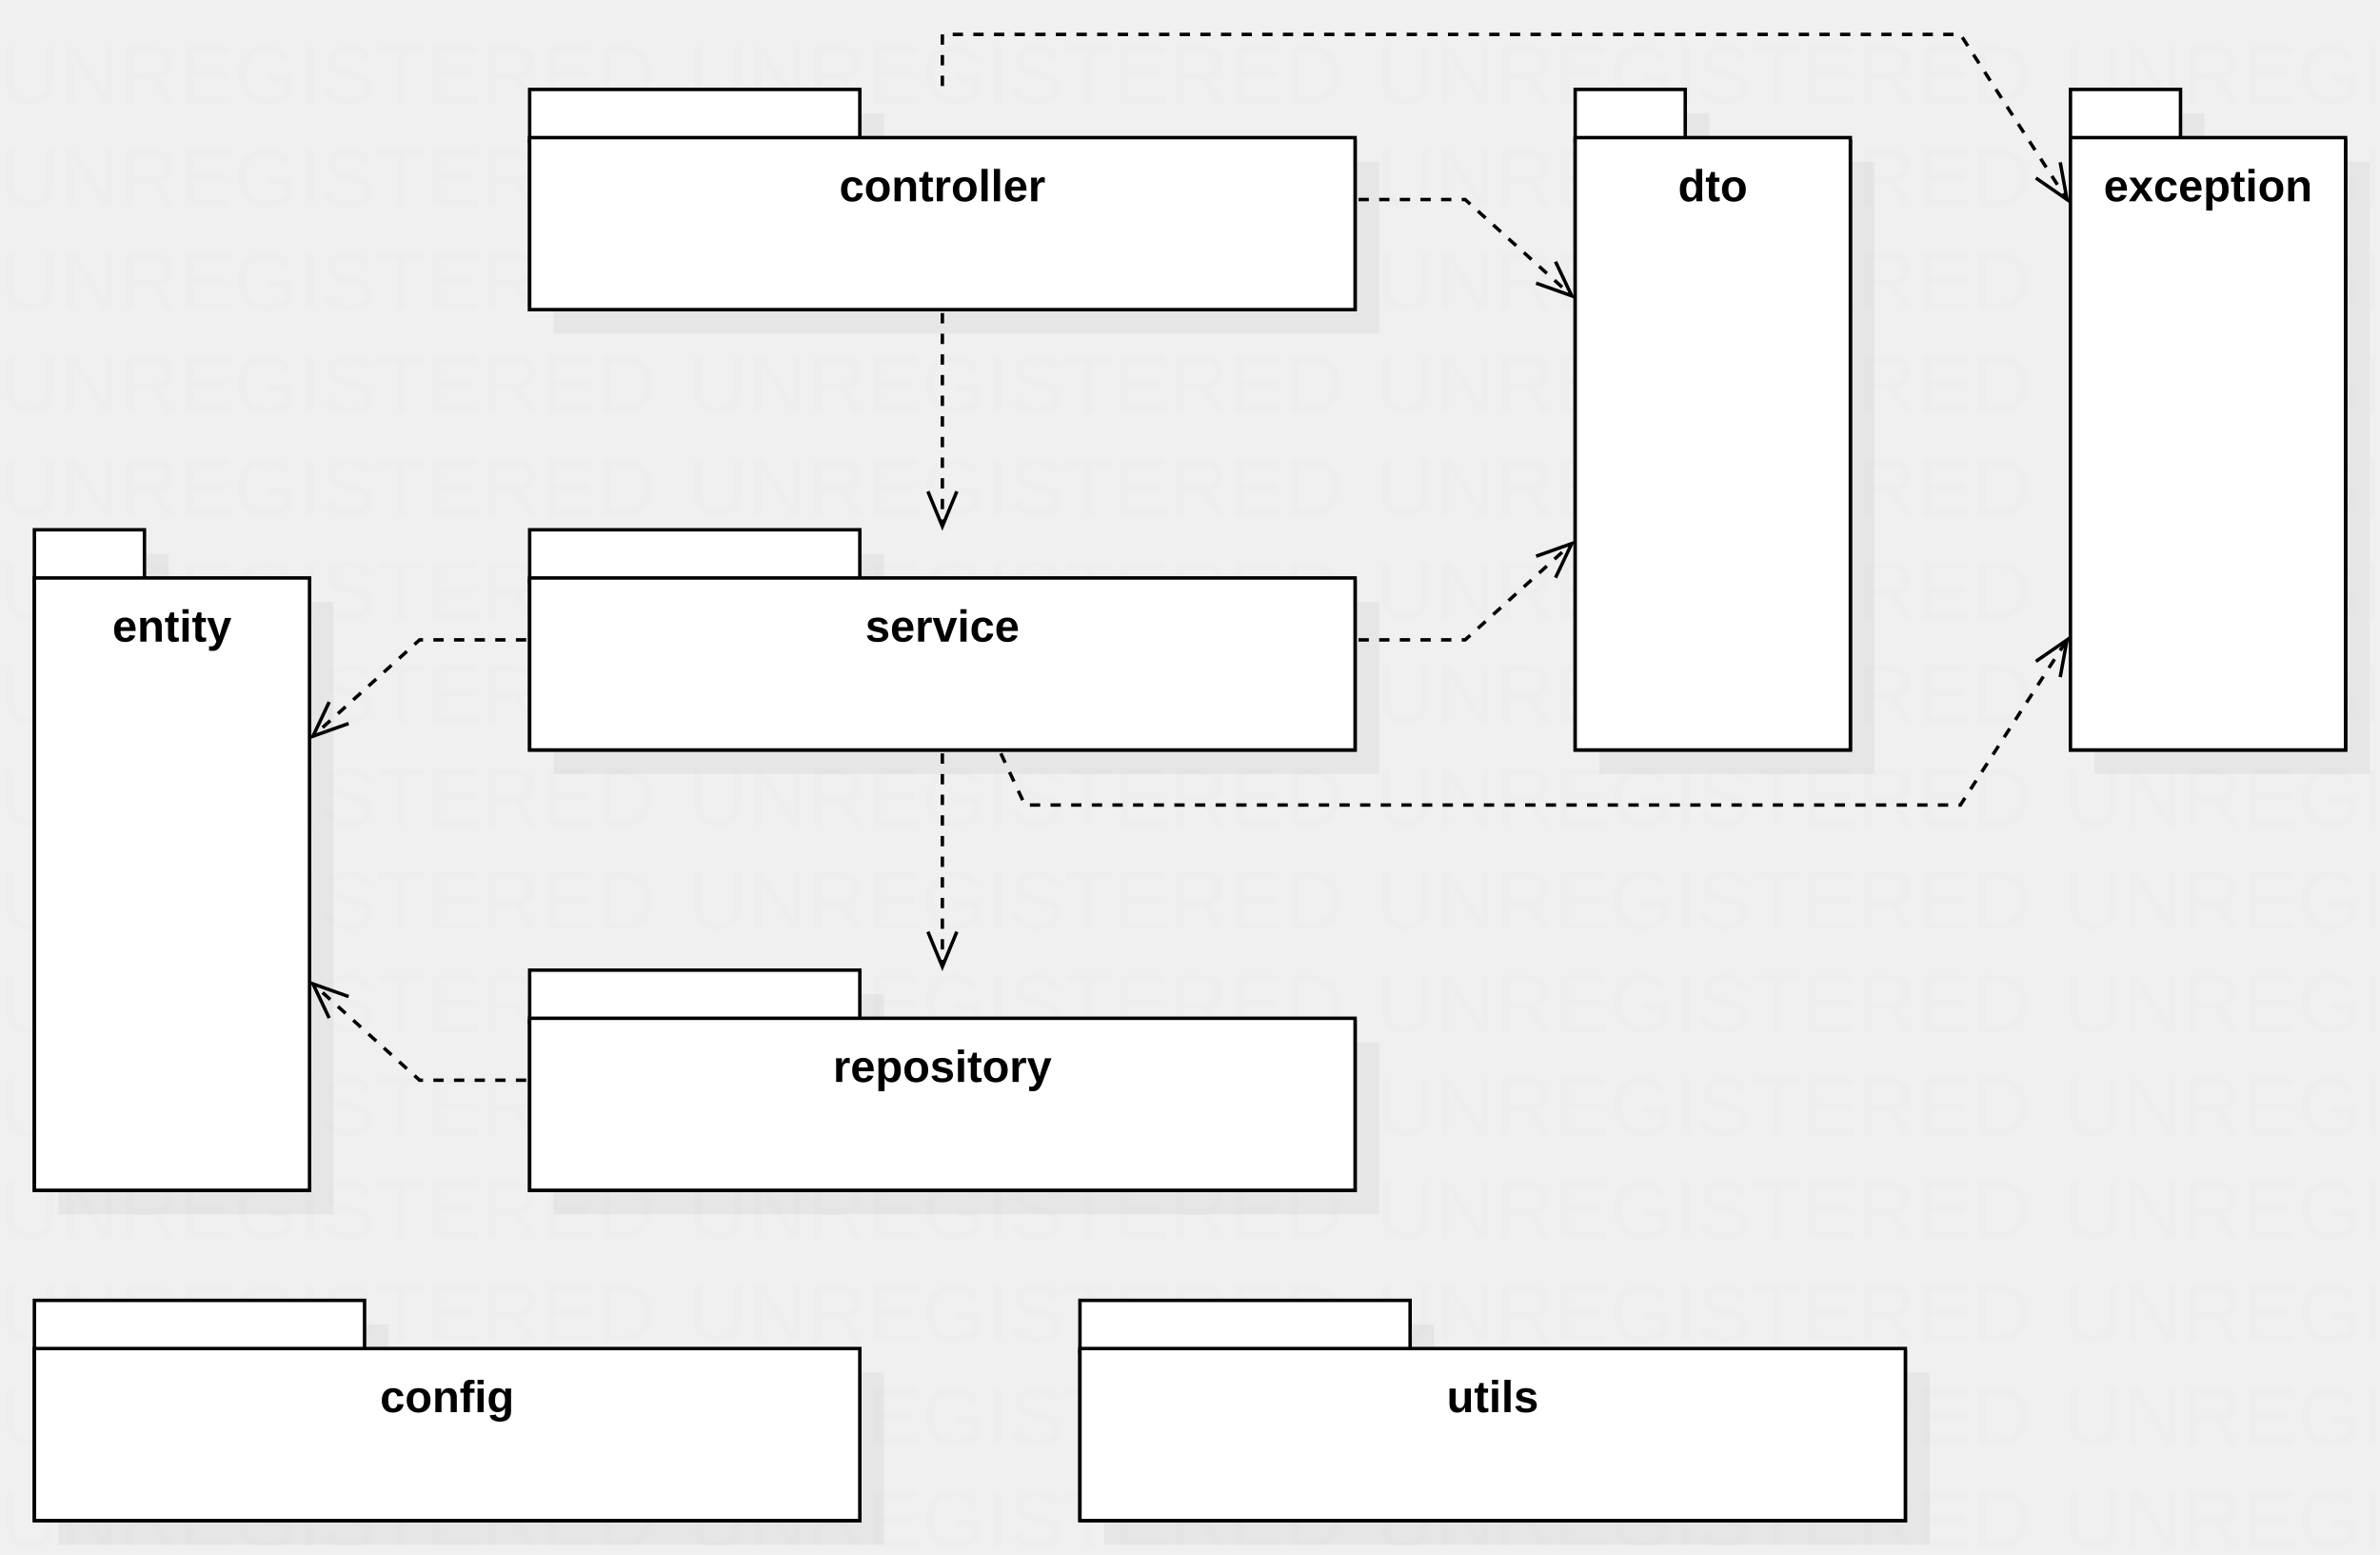
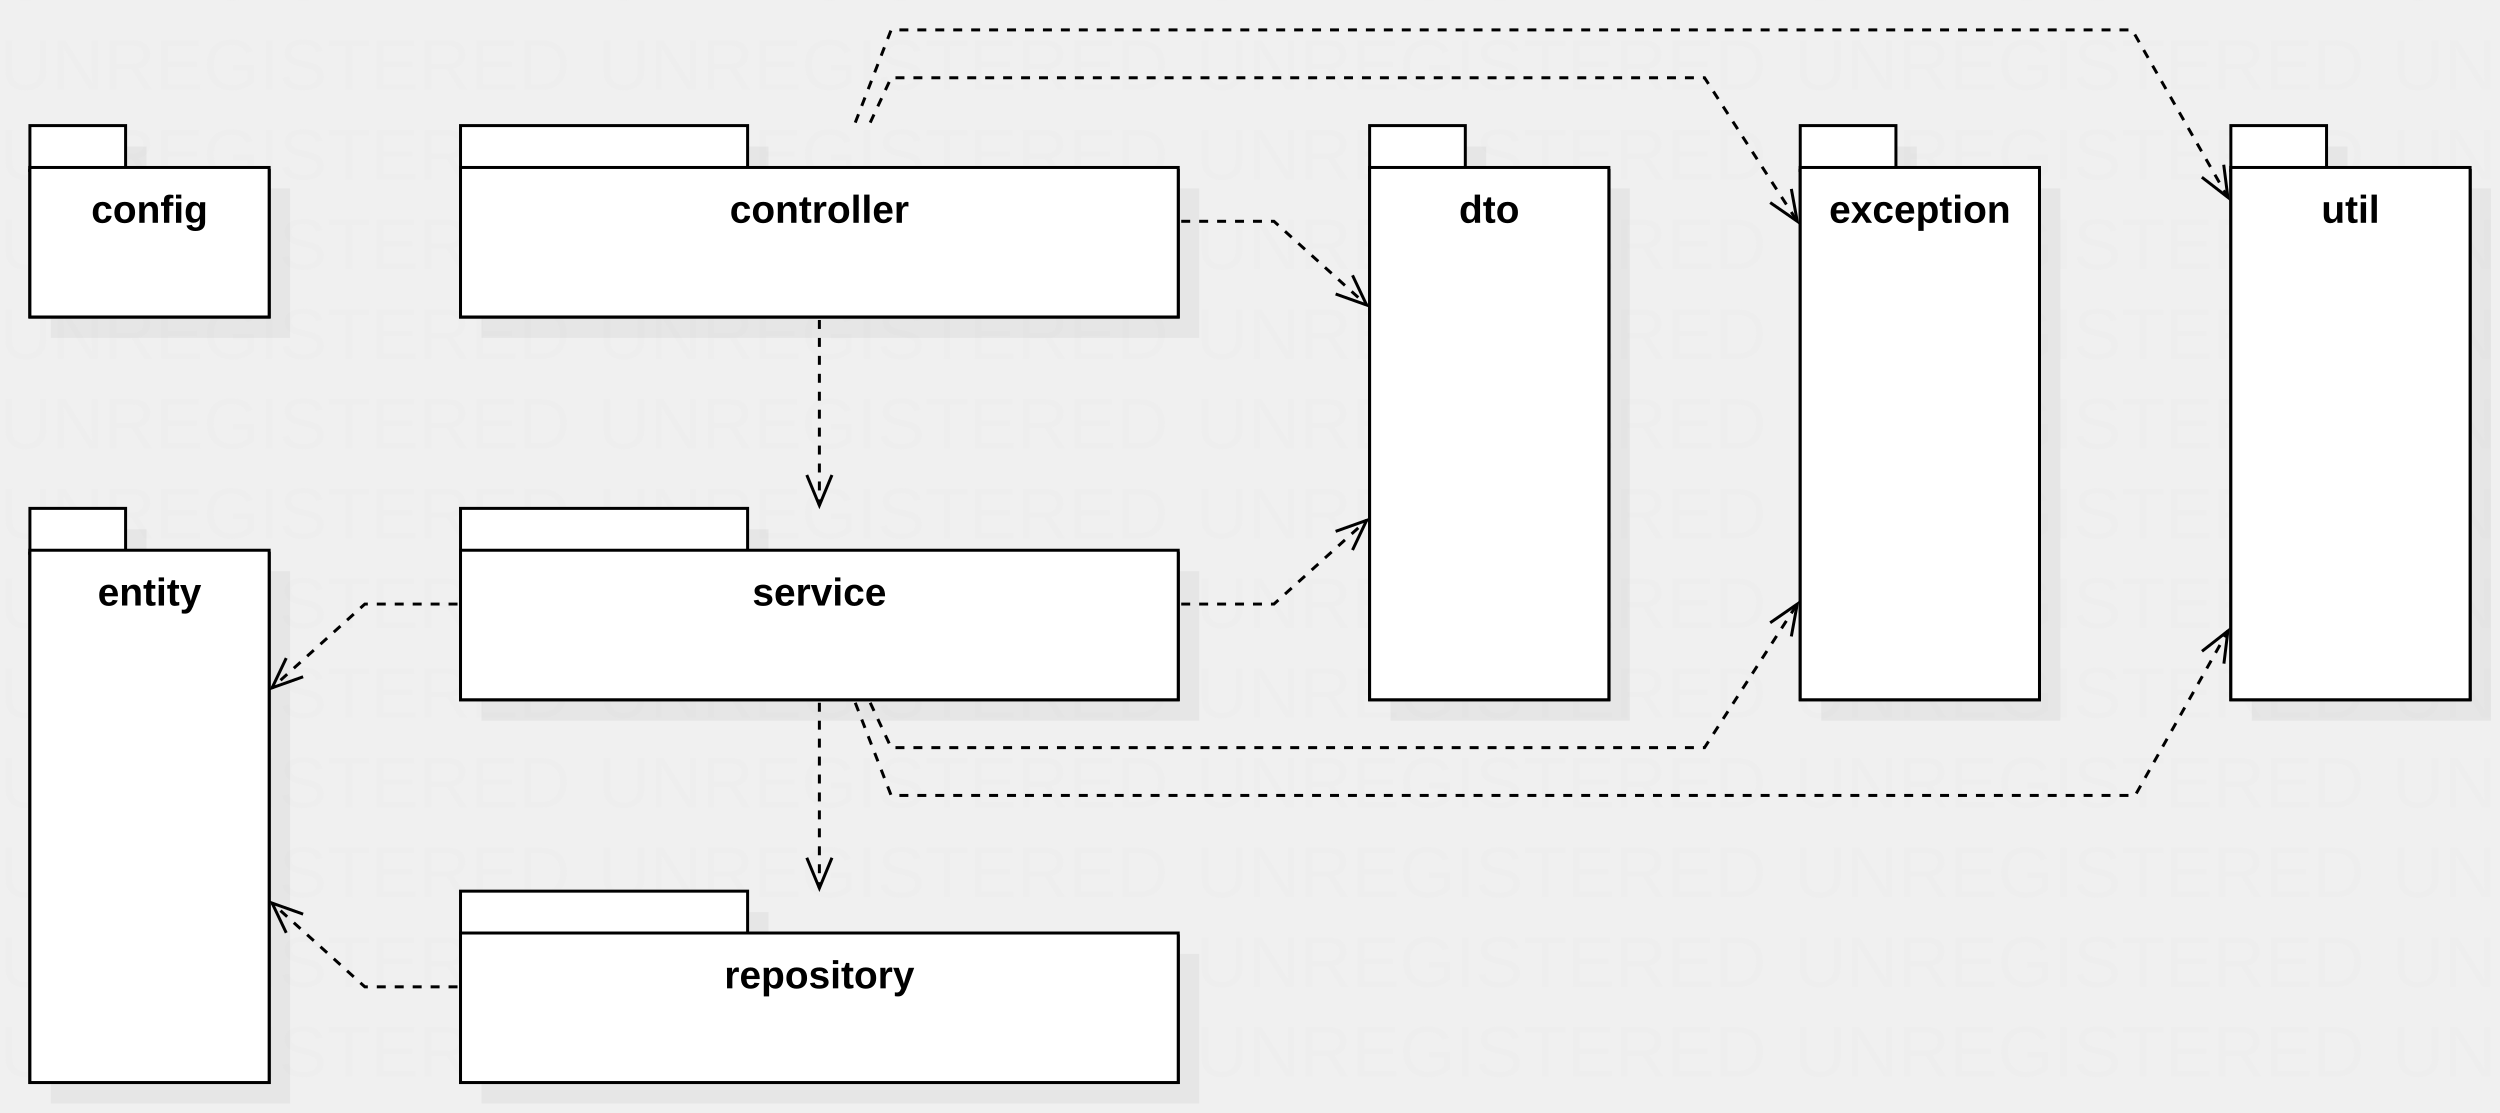
- <svg xmlns="http://www.w3.org/2000/svg" version="1.1" width="692" height="452">
+ <svg xmlns="http://www.w3.org/2000/svg" version="1.1" width="836" height="372">
  <defs />
  <g>
    <text fill="#eeeeee" stroke="none" font-family="Arial" font-size="24px" font-style="normal" font-weight="normal" text-decoration="none" x="0" y="0">UNREGISTERED</text>
    <text fill="#eeeeee" stroke="none" font-family="Arial" font-size="24px" font-style="normal" font-weight="normal" text-decoration="none" x="0" y="30">UNREGISTERED</text>
    <text fill="#eeeeee" stroke="none" font-family="Arial" font-size="24px" font-style="normal" font-weight="normal" text-decoration="none" x="0" y="60">UNREGISTERED</text>
    <text fill="#eeeeee" stroke="none" font-family="Arial" font-size="24px" font-style="normal" font-weight="normal" text-decoration="none" x="0" y="90">UNREGISTERED</text>
    <text fill="#eeeeee" stroke="none" font-family="Arial" font-size="24px" font-style="normal" font-weight="normal" text-decoration="none" x="0" y="120">UNREGISTERED</text>
    <text fill="#eeeeee" stroke="none" font-family="Arial" font-size="24px" font-style="normal" font-weight="normal" text-decoration="none" x="0" y="150">UNREGISTERED</text>
    <text fill="#eeeeee" stroke="none" font-family="Arial" font-size="24px" font-style="normal" font-weight="normal" text-decoration="none" x="0" y="180">UNREGISTERED</text>
    <text fill="#eeeeee" stroke="none" font-family="Arial" font-size="24px" font-style="normal" font-weight="normal" text-decoration="none" x="0" y="210">UNREGISTERED</text>
    <text fill="#eeeeee" stroke="none" font-family="Arial" font-size="24px" font-style="normal" font-weight="normal" text-decoration="none" x="0" y="240">UNREGISTERED</text>
    <text fill="#eeeeee" stroke="none" font-family="Arial" font-size="24px" font-style="normal" font-weight="normal" text-decoration="none" x="0" y="270">UNREGISTERED</text>
    <text fill="#eeeeee" stroke="none" font-family="Arial" font-size="24px" font-style="normal" font-weight="normal" text-decoration="none" x="0" y="300">UNREGISTERED</text>
    <text fill="#eeeeee" stroke="none" font-family="Arial" font-size="24px" font-style="normal" font-weight="normal" text-decoration="none" x="0" y="330">UNREGISTERED</text>
    <text fill="#eeeeee" stroke="none" font-family="Arial" font-size="24px" font-style="normal" font-weight="normal" text-decoration="none" x="0" y="360">UNREGISTERED</text>
-     <text fill="#eeeeee" stroke="none" font-family="Arial" font-size="24px" font-style="normal" font-weight="normal" text-decoration="none" x="0" y="390">UNREGISTERED</text>
-     <text fill="#eeeeee" stroke="none" font-family="Arial" font-size="24px" font-style="normal" font-weight="normal" text-decoration="none" x="0" y="420">UNREGISTERED</text>
-     <text fill="#eeeeee" stroke="none" font-family="Arial" font-size="24px" font-style="normal" font-weight="normal" text-decoration="none" x="0" y="450">UNREGISTERED</text>
    <text fill="#eeeeee" stroke="none" font-family="Arial" font-size="24px" font-style="normal" font-weight="normal" text-decoration="none" x="200" y="0">UNREGISTERED</text>
    <text fill="#eeeeee" stroke="none" font-family="Arial" font-size="24px" font-style="normal" font-weight="normal" text-decoration="none" x="200" y="30">UNREGISTERED</text>
    <text fill="#eeeeee" stroke="none" font-family="Arial" font-size="24px" font-style="normal" font-weight="normal" text-decoration="none" x="200" y="60">UNREGISTERED</text>
    <text fill="#eeeeee" stroke="none" font-family="Arial" font-size="24px" font-style="normal" font-weight="normal" text-decoration="none" x="200" y="90">UNREGISTERED</text>
    <text fill="#eeeeee" stroke="none" font-family="Arial" font-size="24px" font-style="normal" font-weight="normal" text-decoration="none" x="200" y="120">UNREGISTERED</text>
    <text fill="#eeeeee" stroke="none" font-family="Arial" font-size="24px" font-style="normal" font-weight="normal" text-decoration="none" x="200" y="150">UNREGISTERED</text>
    <text fill="#eeeeee" stroke="none" font-family="Arial" font-size="24px" font-style="normal" font-weight="normal" text-decoration="none" x="200" y="180">UNREGISTERED</text>
    <text fill="#eeeeee" stroke="none" font-family="Arial" font-size="24px" font-style="normal" font-weight="normal" text-decoration="none" x="200" y="210">UNREGISTERED</text>
    <text fill="#eeeeee" stroke="none" font-family="Arial" font-size="24px" font-style="normal" font-weight="normal" text-decoration="none" x="200" y="240">UNREGISTERED</text>
    <text fill="#eeeeee" stroke="none" font-family="Arial" font-size="24px" font-style="normal" font-weight="normal" text-decoration="none" x="200" y="270">UNREGISTERED</text>
    <text fill="#eeeeee" stroke="none" font-family="Arial" font-size="24px" font-style="normal" font-weight="normal" text-decoration="none" x="200" y="300">UNREGISTERED</text>
    <text fill="#eeeeee" stroke="none" font-family="Arial" font-size="24px" font-style="normal" font-weight="normal" text-decoration="none" x="200" y="330">UNREGISTERED</text>
    <text fill="#eeeeee" stroke="none" font-family="Arial" font-size="24px" font-style="normal" font-weight="normal" text-decoration="none" x="200" y="360">UNREGISTERED</text>
-     <text fill="#eeeeee" stroke="none" font-family="Arial" font-size="24px" font-style="normal" font-weight="normal" text-decoration="none" x="200" y="390">UNREGISTERED</text>
-     <text fill="#eeeeee" stroke="none" font-family="Arial" font-size="24px" font-style="normal" font-weight="normal" text-decoration="none" x="200" y="420">UNREGISTERED</text>
-     <text fill="#eeeeee" stroke="none" font-family="Arial" font-size="24px" font-style="normal" font-weight="normal" text-decoration="none" x="200" y="450">UNREGISTERED</text>
    <text fill="#eeeeee" stroke="none" font-family="Arial" font-size="24px" font-style="normal" font-weight="normal" text-decoration="none" x="400" y="0">UNREGISTERED</text>
    <text fill="#eeeeee" stroke="none" font-family="Arial" font-size="24px" font-style="normal" font-weight="normal" text-decoration="none" x="400" y="30">UNREGISTERED</text>
    <text fill="#eeeeee" stroke="none" font-family="Arial" font-size="24px" font-style="normal" font-weight="normal" text-decoration="none" x="400" y="60">UNREGISTERED</text>
    <text fill="#eeeeee" stroke="none" font-family="Arial" font-size="24px" font-style="normal" font-weight="normal" text-decoration="none" x="400" y="90">UNREGISTERED</text>
    <text fill="#eeeeee" stroke="none" font-family="Arial" font-size="24px" font-style="normal" font-weight="normal" text-decoration="none" x="400" y="120">UNREGISTERED</text>
    <text fill="#eeeeee" stroke="none" font-family="Arial" font-size="24px" font-style="normal" font-weight="normal" text-decoration="none" x="400" y="150">UNREGISTERED</text>
    <text fill="#eeeeee" stroke="none" font-family="Arial" font-size="24px" font-style="normal" font-weight="normal" text-decoration="none" x="400" y="180">UNREGISTERED</text>
    <text fill="#eeeeee" stroke="none" font-family="Arial" font-size="24px" font-style="normal" font-weight="normal" text-decoration="none" x="400" y="210">UNREGISTERED</text>
    <text fill="#eeeeee" stroke="none" font-family="Arial" font-size="24px" font-style="normal" font-weight="normal" text-decoration="none" x="400" y="240">UNREGISTERED</text>
    <text fill="#eeeeee" stroke="none" font-family="Arial" font-size="24px" font-style="normal" font-weight="normal" text-decoration="none" x="400" y="270">UNREGISTERED</text>
    <text fill="#eeeeee" stroke="none" font-family="Arial" font-size="24px" font-style="normal" font-weight="normal" text-decoration="none" x="400" y="300">UNREGISTERED</text>
    <text fill="#eeeeee" stroke="none" font-family="Arial" font-size="24px" font-style="normal" font-weight="normal" text-decoration="none" x="400" y="330">UNREGISTERED</text>
    <text fill="#eeeeee" stroke="none" font-family="Arial" font-size="24px" font-style="normal" font-weight="normal" text-decoration="none" x="400" y="360">UNREGISTERED</text>
-     <text fill="#eeeeee" stroke="none" font-family="Arial" font-size="24px" font-style="normal" font-weight="normal" text-decoration="none" x="400" y="390">UNREGISTERED</text>
-     <text fill="#eeeeee" stroke="none" font-family="Arial" font-size="24px" font-style="normal" font-weight="normal" text-decoration="none" x="400" y="420">UNREGISTERED</text>
-     <text fill="#eeeeee" stroke="none" font-family="Arial" font-size="24px" font-style="normal" font-weight="normal" text-decoration="none" x="400" y="450">UNREGISTERED</text>
    <text fill="#eeeeee" stroke="none" font-family="Arial" font-size="24px" font-style="normal" font-weight="normal" text-decoration="none" x="600" y="0">UNREGISTERED</text>
    <text fill="#eeeeee" stroke="none" font-family="Arial" font-size="24px" font-style="normal" font-weight="normal" text-decoration="none" x="600" y="30">UNREGISTERED</text>
    <text fill="#eeeeee" stroke="none" font-family="Arial" font-size="24px" font-style="normal" font-weight="normal" text-decoration="none" x="600" y="60">UNREGISTERED</text>
    <text fill="#eeeeee" stroke="none" font-family="Arial" font-size="24px" font-style="normal" font-weight="normal" text-decoration="none" x="600" y="90">UNREGISTERED</text>
    <text fill="#eeeeee" stroke="none" font-family="Arial" font-size="24px" font-style="normal" font-weight="normal" text-decoration="none" x="600" y="120">UNREGISTERED</text>
    <text fill="#eeeeee" stroke="none" font-family="Arial" font-size="24px" font-style="normal" font-weight="normal" text-decoration="none" x="600" y="150">UNREGISTERED</text>
    <text fill="#eeeeee" stroke="none" font-family="Arial" font-size="24px" font-style="normal" font-weight="normal" text-decoration="none" x="600" y="180">UNREGISTERED</text>
    <text fill="#eeeeee" stroke="none" font-family="Arial" font-size="24px" font-style="normal" font-weight="normal" text-decoration="none" x="600" y="210">UNREGISTERED</text>
    <text fill="#eeeeee" stroke="none" font-family="Arial" font-size="24px" font-style="normal" font-weight="normal" text-decoration="none" x="600" y="240">UNREGISTERED</text>
    <text fill="#eeeeee" stroke="none" font-family="Arial" font-size="24px" font-style="normal" font-weight="normal" text-decoration="none" x="600" y="270">UNREGISTERED</text>
    <text fill="#eeeeee" stroke="none" font-family="Arial" font-size="24px" font-style="normal" font-weight="normal" text-decoration="none" x="600" y="300">UNREGISTERED</text>
    <text fill="#eeeeee" stroke="none" font-family="Arial" font-size="24px" font-style="normal" font-weight="normal" text-decoration="none" x="600" y="330">UNREGISTERED</text>
    <text fill="#eeeeee" stroke="none" font-family="Arial" font-size="24px" font-style="normal" font-weight="normal" text-decoration="none" x="600" y="360">UNREGISTERED</text>
-     <text fill="#eeeeee" stroke="none" font-family="Arial" font-size="24px" font-style="normal" font-weight="normal" text-decoration="none" x="600" y="390">UNREGISTERED</text>
-     <text fill="#eeeeee" stroke="none" font-family="Arial" font-size="24px" font-style="normal" font-weight="normal" text-decoration="none" x="600" y="420">UNREGISTERED</text>
-     <text fill="#eeeeee" stroke="none" font-family="Arial" font-size="24px" font-style="normal" font-weight="normal" text-decoration="none" x="600" y="450">UNREGISTERED</text>
-     <g transform="translate(-6,-6) scale(1,1)">
-       <rect fill="#C0C0C0" stroke="none" x="23" y="167" width="32" height="15" opacity="0.2" />
-     </g>
-     <g transform="translate(-6,-6) scale(1,1)">
-       <rect fill="#C0C0C0" stroke="none" x="23" y="181" width="80" height="178" opacity="0.2" />
-     </g>
-     <g transform="translate(-6,-6) scale(1,1)">
-       <rect fill="#ffffff" stroke="none" x="16" y="175" width="80" height="177" />
-     </g>
-     <g transform="translate(-6,-6) scale(1,1)">
-       <path fill="none" stroke="#000000" d="M 16 175 L 96 175 L 96 352 L 16 352 L 16 175 Z Z" stroke-miterlimit="10" />
-     </g>
-     <g transform="translate(-6,-6) scale(1,1)">
-       <rect fill="#ffffff" stroke="none" x="16" y="160" width="32" height="15" />
-     </g>
-     <g transform="translate(-6,-6) scale(1,1)">
-       <path fill="none" stroke="#000000" d="M 16 160 L 48 160 L 48 175 L 16 175 L 16 160 Z Z" stroke-miterlimit="10" />
-     </g>
-     <g transform="translate(-6,-6) scale(1,1)">
-       <rect fill="#ffffff" stroke="none" x="16" y="174" width="80" height="178" />
-     </g>
-     <g transform="translate(-6,-6) scale(1,1)">
-       <path fill="none" stroke="#000000" d="M 16 174 L 96 174 L 96 352 L 16 352 L 16 174 Z Z" stroke-miterlimit="10" />
-     </g>
-     <g transform="translate(-6,-6) scale(1,1)">
-       <g>
-         <path fill="none" stroke="none" />
-         <text fill="#000000" stroke="none" font-family="Arial" font-size="13px" font-style="normal" font-weight="bold" text-decoration="none" x="38.665" y="192.5">entity</text>
-       </g>
-     </g>
-     <g transform="translate(-6,-6) scale(1,1)">
-       <rect fill="#C0C0C0" stroke="none" x="167" y="295" width="96" height="15" opacity="0.2" />
-     </g>
-     <g transform="translate(-6,-6) scale(1,1)">
-       <rect fill="#C0C0C0" stroke="none" x="167" y="309" width="240" height="50" opacity="0.2" />
-     </g>
-     <g transform="translate(-6,-6) scale(1,1)">
-       <rect fill="#ffffff" stroke="none" x="160" y="303" width="240" height="49" />
-     </g>
-     <g transform="translate(-6,-6) scale(1,1)">
-       <path fill="none" stroke="#000000" d="M 160 303 L 400 303 L 400 352 L 160 352 L 160 303 Z Z" stroke-miterlimit="10" />
-     </g>
-     <g transform="translate(-6,-6) scale(1,1)">
-       <rect fill="#ffffff" stroke="none" x="160" y="288" width="96" height="15" />
-     </g>
-     <g transform="translate(-6,-6) scale(1,1)">
-       <path fill="none" stroke="#000000" d="M 160 288 L 256 288 L 256 303 L 160 303 L 160 288 Z Z" stroke-miterlimit="10" />
-     </g>
-     <g transform="translate(-6,-6) scale(1,1)">
-       <rect fill="#ffffff" stroke="none" x="160" y="302" width="240" height="50" />
-     </g>
-     <g transform="translate(-6,-6) scale(1,1)">
-       <path fill="none" stroke="#000000" d="M 160 302 L 400 302 L 400 352 L 160 352 L 160 302 Z Z" stroke-miterlimit="10" />
-     </g>
-     <g transform="translate(-6,-6) scale(1,1)">
-       <g>
-         <path fill="none" stroke="none" />
-         <text fill="#000000" stroke="none" font-family="Arial" font-size="13px" font-style="normal" font-weight="bold" text-decoration="none" x="248.214" y="320.5">repository</text>
-       </g>
-     </g>
-     <g transform="translate(-6,-6) scale(1,1)">
-       <rect fill="#C0C0C0" stroke="none" x="167" y="39" width="96" height="15" opacity="0.2" />
-     </g>
-     <g transform="translate(-6,-6) scale(1,1)">
-       <rect fill="#C0C0C0" stroke="none" x="167" y="53" width="240" height="50" opacity="0.2" />
-     </g>
-     <g transform="translate(-6,-6) scale(1,1)">
-       <rect fill="#ffffff" stroke="none" x="160" y="47" width="240" height="49" />
-     </g>
-     <g transform="translate(-6,-6) scale(1,1)">
-       <path fill="none" stroke="#000000" d="M 160 47 L 400 47 L 400 96 L 160 96 L 160 47 Z Z" stroke-miterlimit="10" />
-     </g>
-     <g transform="translate(-6,-6) scale(1,1)">
-       <rect fill="#ffffff" stroke="none" x="160" y="32" width="96" height="15" />
-     </g>
-     <g transform="translate(-6,-6) scale(1,1)">
-       <path fill="none" stroke="#000000" d="M 160 32 L 256 32 L 256 47 L 160 47 L 160 32 Z Z" stroke-miterlimit="10" />
-     </g>
-     <g transform="translate(-6,-6) scale(1,1)">
-       <rect fill="#ffffff" stroke="none" x="160" y="46" width="240" height="50" />
-     </g>
-     <g transform="translate(-6,-6) scale(1,1)">
-       <path fill="none" stroke="#000000" d="M 160 46 L 400 46 L 400 96 L 160 96 L 160 46 Z Z" stroke-miterlimit="10" />
-     </g>
-     <g transform="translate(-6,-6) scale(1,1)">
-       <g>
-         <path fill="none" stroke="none" />
-         <text fill="#000000" stroke="none" font-family="Arial" font-size="13px" font-style="normal" font-weight="bold" text-decoration="none" x="250.023" y="64.5">controller</text>
-       </g>
-     </g>
-     <g transform="translate(-6,-6) scale(1,1)">
-       <rect fill="#C0C0C0" stroke="none" x="167" y="167" width="96" height="15" opacity="0.2" />
-     </g>
-     <g transform="translate(-6,-6) scale(1,1)">
-       <rect fill="#C0C0C0" stroke="none" x="167" y="181" width="240" height="50" opacity="0.2" />
-     </g>
-     <g transform="translate(-6,-6) scale(1,1)">
-       <rect fill="#ffffff" stroke="none" x="160" y="175" width="240" height="49" />
-     </g>
-     <g transform="translate(-6,-6) scale(1,1)">
-       <path fill="none" stroke="#000000" d="M 160 175 L 400 175 L 400 224 L 160 224 L 160 175 Z Z" stroke-miterlimit="10" />
-     </g>
-     <g transform="translate(-6,-6) scale(1,1)">
-       <rect fill="#ffffff" stroke="none" x="160" y="160" width="96" height="15" />
-     </g>
-     <g transform="translate(-6,-6) scale(1,1)">
-       <path fill="none" stroke="#000000" d="M 160 160 L 256 160 L 256 175 L 160 175 L 160 160 Z Z" stroke-miterlimit="10" />
-     </g>
-     <g transform="translate(-6,-6) scale(1,1)">
-       <rect fill="#ffffff" stroke="none" x="160" y="174" width="240" height="50" />
-     </g>
-     <g transform="translate(-6,-6) scale(1,1)">
-       <path fill="none" stroke="#000000" d="M 160 174 L 400 174 L 400 224 L 160 224 L 160 174 Z Z" stroke-miterlimit="10" />
-     </g>
-     <g transform="translate(-6,-6) scale(1,1)">
-       <g>
-         <path fill="none" stroke="none" />
-         <text fill="#000000" stroke="none" font-family="Arial" font-size="13px" font-style="normal" font-weight="bold" text-decoration="none" x="257.59" y="192.5">service</text>
-       </g>
-     </g>
-     <g transform="translate(-6,-6) scale(1,1)">
-       <rect fill="#C0C0C0" stroke="none" x="471" y="39" width="32" height="15" opacity="0.2" />
-     </g>
-     <g transform="translate(-6,-6) scale(1,1)">
-       <rect fill="#C0C0C0" stroke="none" x="471" y="53" width="80" height="178" opacity="0.2" />
-     </g>
-     <g transform="translate(-6,-6) scale(1,1)">
-       <rect fill="#ffffff" stroke="none" x="464" y="47" width="80" height="177" />
-     </g>
-     <g transform="translate(-6,-6) scale(1,1)">
-       <path fill="none" stroke="#000000" d="M 464 47 L 544 47 L 544 224 L 464 224 L 464 47 Z Z" stroke-miterlimit="10" />
-     </g>
-     <g transform="translate(-6,-6) scale(1,1)">
-       <rect fill="#ffffff" stroke="none" x="464" y="32" width="32" height="15" />
-     </g>
-     <g transform="translate(-6,-6) scale(1,1)">
-       <path fill="none" stroke="#000000" d="M 464 32 L 496 32 L 496 47 L 464 47 L 464 32 Z Z" stroke-miterlimit="10" />
-     </g>
-     <g transform="translate(-6,-6) scale(1,1)">
-       <rect fill="#ffffff" stroke="none" x="464" y="46" width="80" height="178" />
-     </g>
-     <g transform="translate(-6,-6) scale(1,1)">
-       <path fill="none" stroke="#000000" d="M 464 46 L 544 46 L 544 224 L 464 224 L 464 46 Z Z" stroke-miterlimit="10" />
-     </g>
-     <g transform="translate(-6,-6) scale(1,1)">
-       <g>
-         <path fill="none" stroke="none" />
-         <text fill="#000000" stroke="none" font-family="Arial" font-size="13px" font-style="normal" font-weight="bold" text-decoration="none" x="493.895" y="64.5">dto</text>
-       </g>
-     </g>
-     <g transform="translate(-6,-6) scale(1,1)">
-       <path fill="none" stroke="#000000" d="M 401 64 L 432 64 L 463 92" stroke-miterlimit="10" stroke-dasharray="3" />
-     </g>
-     <g transform="translate(-6,-6) scale(1,1)">
-       <path fill="none" stroke="#000000" d="M 452.637 88.312 L 463 92 L 458.28 82.064" stroke-miterlimit="10" />
-     </g>
-     <g transform="translate(-6,-6) scale(1,1)">
-       <path fill="none" stroke="#000000" d="M 280 97 L 280 159" stroke-miterlimit="10" stroke-dasharray="3" />
-     </g>
-     <g transform="translate(-6,-6) scale(1,1)">
-       <path fill="none" stroke="#000000" d="M 275.79 148.837 L 280 159 L 284.21 148.837" stroke-miterlimit="10" />
-     </g>
-     <g transform="translate(-6,-6) scale(1,1)">
-       <path fill="none" stroke="#000000" d="M 280 225 L 280 287" stroke-miterlimit="10" stroke-dasharray="3" />
-     </g>
-     <g transform="translate(-6,-6) scale(1,1)">
-       <path fill="none" stroke="#000000" d="M 275.79 276.837 L 280 287 L 284.21 276.837" stroke-miterlimit="10" />
-     </g>
-     <g transform="translate(-6,-6) scale(1,1)">
-       <path fill="none" stroke="#000000" d="M 159 320 L 128 320 L 97 292" stroke-miterlimit="10" stroke-dasharray="3" />
-     </g>
-     <g transform="translate(-6,-6) scale(1,1)">
-       <path fill="none" stroke="#000000" d="M 107.363 295.688 L 97 292 L 101.72 301.936" stroke-miterlimit="10" />
-     </g>
-     <g transform="translate(-6,-6) scale(1,1)">
-       <path fill="none" stroke="#000000" d="M 401 192 L 432 192 L 463 164" stroke-miterlimit="10" stroke-dasharray="3" />
-     </g>
-     <g transform="translate(-6,-6) scale(1,1)">
-       <path fill="none" stroke="#000000" d="M 458.28 173.936 L 463 164 L 452.637 167.688" stroke-miterlimit="10" />
-     </g>
-     <g transform="translate(-6,-6) scale(1,1)">
-       <path fill="none" stroke="#000000" d="M 159 192 L 128 192 L 97 220" stroke-miterlimit="10" stroke-dasharray="3" />
-     </g>
-     <g transform="translate(-6,-6) scale(1,1)">
-       <path fill="none" stroke="#000000" d="M 101.72 210.064 L 97 220 L 107.363 216.312" stroke-miterlimit="10" />
-     </g>
-     <g transform="translate(-6,-6) scale(1,1)">
-       <rect fill="#C0C0C0" stroke="none" x="615" y="39" width="32" height="15" opacity="0.2" />
-     </g>
-     <g transform="translate(-6,-6) scale(1,1)">
-       <rect fill="#C0C0C0" stroke="none" x="615" y="53" width="80" height="178" opacity="0.2" />
-     </g>
-     <g transform="translate(-6,-6) scale(1,1)">
-       <rect fill="#ffffff" stroke="none" x="608" y="47" width="80" height="177" />
-     </g>
-     <g transform="translate(-6,-6) scale(1,1)">
-       <path fill="none" stroke="#000000" d="M 608 47 L 688 47 L 688 224 L 608 224 L 608 47 Z Z" stroke-miterlimit="10" />
-     </g>
-     <g transform="translate(-6,-6) scale(1,1)">
-       <rect fill="#ffffff" stroke="none" x="608" y="32" width="32" height="15" />
-     </g>
-     <g transform="translate(-6,-6) scale(1,1)">
-       <path fill="none" stroke="#000000" d="M 608 32 L 640 32 L 640 47 L 608 47 L 608 32 Z Z" stroke-miterlimit="10" />
-     </g>
-     <g transform="translate(-6,-6) scale(1,1)">
-       <rect fill="#ffffff" stroke="none" x="608" y="46" width="80" height="178" />
-     </g>
-     <g transform="translate(-6,-6) scale(1,1)">
-       <path fill="none" stroke="#000000" d="M 608 46 L 688 46 L 688 224 L 608 224 L 608 46 Z Z" stroke-miterlimit="10" />
-     </g>
-     <g transform="translate(-6,-6) scale(1,1)">
-       <g>
-         <path fill="none" stroke="none" />
-         <text fill="#000000" stroke="none" font-family="Arial" font-size="13px" font-style="normal" font-weight="bold" text-decoration="none" x="617.658" y="64.5">exception</text>
-       </g>
-     </g>
-     <g transform="translate(-6,-6) scale(1,1)">
-       <path fill="none" stroke="#000000" d="M 280 31 L 280 16 L 576 16 L 607 64" stroke-miterlimit="10" stroke-dasharray="3" />
-     </g>
-     <g transform="translate(-6,-6) scale(1,1)">
-       <path fill="none" stroke="#000000" d="M 597.95 57.747 L 607 64 L 605.023 53.179" stroke-miterlimit="10" />
-     </g>
-     <g transform="translate(-6,-6) scale(1,1)">
-       <path fill="none" stroke="#000000" d="M 297 225 L 304 240 L 576 240 L 607 192" stroke-miterlimit="10" stroke-dasharray="3" />
-     </g>
-     <g transform="translate(-6,-6) scale(1,1)">
-       <path fill="none" stroke="#000000" d="M 605.023 202.821 L 607 192 L 597.95 198.253" stroke-miterlimit="10" />
-     </g>
-     <g transform="translate(-6,-6) scale(1,1)">
-       <rect fill="#C0C0C0" stroke="none" x="23" y="391" width="96" height="15" opacity="0.2" />
-     </g>
-     <g transform="translate(-6,-6) scale(1,1)">
-       <rect fill="#C0C0C0" stroke="none" x="23" y="405" width="240" height="50" opacity="0.2" />
-     </g>
-     <g transform="translate(-6,-6) scale(1,1)">
-       <rect fill="#ffffff" stroke="none" x="16" y="399" width="240" height="49" />
-     </g>
-     <g transform="translate(-6,-6) scale(1,1)">
-       <path fill="none" stroke="#000000" d="M 16 399 L 256 399 L 256 448 L 16 448 L 16 399 Z Z" stroke-miterlimit="10" />
-     </g>
-     <g transform="translate(-6,-6) scale(1,1)">
-       <rect fill="#ffffff" stroke="none" x="16" y="384" width="96" height="15" />
-     </g>
-     <g transform="translate(-6,-6) scale(1,1)">
-       <path fill="none" stroke="#000000" d="M 16 384 L 112 384 L 112 399 L 16 399 L 16 384 Z Z" stroke-miterlimit="10" />
-     </g>
-     <g transform="translate(-6,-6) scale(1,1)">
-       <rect fill="#ffffff" stroke="none" x="16" y="398" width="240" height="50" />
-     </g>
-     <g transform="translate(-6,-6) scale(1,1)">
-       <path fill="none" stroke="#000000" d="M 16 398 L 256 398 L 256 448 L 16 448 L 16 398 Z Z" stroke-miterlimit="10" />
-     </g>
-     <g transform="translate(-6,-6) scale(1,1)">
-       <g>
-         <path fill="none" stroke="none" />
-         <text fill="#000000" stroke="none" font-family="Arial" font-size="13px" font-style="normal" font-weight="bold" text-decoration="none" x="116.503" y="416.5">config</text>
-       </g>
-     </g>
-     <g transform="translate(-6,-6) scale(1,1)">
-       <rect fill="#C0C0C0" stroke="none" x="327" y="391" width="96" height="15" opacity="0.2" />
-     </g>
-     <g transform="translate(-6,-6) scale(1,1)">
-       <rect fill="#C0C0C0" stroke="none" x="327" y="405" width="240" height="50" opacity="0.2" />
-     </g>
-     <g transform="translate(-6,-6) scale(1,1)">
-       <rect fill="#ffffff" stroke="none" x="320" y="399" width="240" height="49" />
-     </g>
-     <g transform="translate(-6,-6) scale(1,1)">
-       <path fill="none" stroke="#000000" d="M 320 399 L 560 399 L 560 448 L 320 448 L 320 399 Z Z" stroke-miterlimit="10" />
-     </g>
-     <g transform="translate(-6,-6) scale(1,1)">
-       <rect fill="#ffffff" stroke="none" x="320" y="384" width="96" height="15" />
-     </g>
-     <g transform="translate(-6,-6) scale(1,1)">
-       <path fill="none" stroke="#000000" d="M 320 384 L 416 384 L 416 399 L 320 399 L 320 384 Z Z" stroke-miterlimit="10" />
-     </g>
-     <g transform="translate(-6,-6) scale(1,1)">
-       <rect fill="#ffffff" stroke="none" x="320" y="398" width="240" height="50" />
-     </g>
-     <g transform="translate(-6,-6) scale(1,1)">
-       <path fill="none" stroke="#000000" d="M 320 398 L 560 398 L 560 448 L 320 448 L 320 398 Z Z" stroke-miterlimit="10" />
-     </g>
-     <g transform="translate(-6,-6) scale(1,1)">
-       <g>
-         <path fill="none" stroke="none" />
-         <text fill="#000000" stroke="none" font-family="Arial" font-size="13px" font-style="normal" font-weight="bold" text-decoration="none" x="426.638" y="416.5">utils</text>
-       </g>
+     <text fill="#eeeeee" stroke="none" font-family="Arial" font-size="24px" font-style="normal" font-weight="normal" text-decoration="none" x="800" y="0">UNREGISTERED</text>
+     <text fill="#eeeeee" stroke="none" font-family="Arial" font-size="24px" font-style="normal" font-weight="normal" text-decoration="none" x="800" y="30">UNREGISTERED</text>
+     <text fill="#eeeeee" stroke="none" font-family="Arial" font-size="24px" font-style="normal" font-weight="normal" text-decoration="none" x="800" y="60">UNREGISTERED</text>
+     <text fill="#eeeeee" stroke="none" font-family="Arial" font-size="24px" font-style="normal" font-weight="normal" text-decoration="none" x="800" y="90">UNREGISTERED</text>
+     <text fill="#eeeeee" stroke="none" font-family="Arial" font-size="24px" font-style="normal" font-weight="normal" text-decoration="none" x="800" y="120">UNREGISTERED</text>
+     <text fill="#eeeeee" stroke="none" font-family="Arial" font-size="24px" font-style="normal" font-weight="normal" text-decoration="none" x="800" y="150">UNREGISTERED</text>
+     <text fill="#eeeeee" stroke="none" font-family="Arial" font-size="24px" font-style="normal" font-weight="normal" text-decoration="none" x="800" y="180">UNREGISTERED</text>
+     <text fill="#eeeeee" stroke="none" font-family="Arial" font-size="24px" font-style="normal" font-weight="normal" text-decoration="none" x="800" y="210">UNREGISTERED</text>
+     <text fill="#eeeeee" stroke="none" font-family="Arial" font-size="24px" font-style="normal" font-weight="normal" text-decoration="none" x="800" y="240">UNREGISTERED</text>
+     <text fill="#eeeeee" stroke="none" font-family="Arial" font-size="24px" font-style="normal" font-weight="normal" text-decoration="none" x="800" y="270">UNREGISTERED</text>
+     <text fill="#eeeeee" stroke="none" font-family="Arial" font-size="24px" font-style="normal" font-weight="normal" text-decoration="none" x="800" y="300">UNREGISTERED</text>
+     <text fill="#eeeeee" stroke="none" font-family="Arial" font-size="24px" font-style="normal" font-weight="normal" text-decoration="none" x="800" y="330">UNREGISTERED</text>
+     <text fill="#eeeeee" stroke="none" font-family="Arial" font-size="24px" font-style="normal" font-weight="normal" text-decoration="none" x="800" y="360">UNREGISTERED</text>
+     <g transform="translate(-6,-6) scale(1,1)">
+       <rect fill="#C0C0C0" stroke="none" x="23" y="183" width="32" height="15" opacity="0.2" />
+     </g>
+     <g transform="translate(-6,-6) scale(1,1)">
+       <rect fill="#C0C0C0" stroke="none" x="23" y="197" width="80" height="178" opacity="0.2" />
+     </g>
+     <g transform="translate(-6,-6) scale(1,1)">
+       <rect fill="#ffffff" stroke="none" x="16" y="191" width="80" height="177" />
+     </g>
+     <g transform="translate(-6,-6) scale(1,1)">
+       <path fill="none" stroke="#000000" d="M 16 191 L 96 191 L 96 368 L 16 368 L 16 191 Z Z" stroke-miterlimit="10" />
+     </g>
+     <g transform="translate(-6,-6) scale(1,1)">
+       <rect fill="#ffffff" stroke="none" x="16" y="176" width="32" height="15" />
+     </g>
+     <g transform="translate(-6,-6) scale(1,1)">
+       <path fill="none" stroke="#000000" d="M 16 176 L 48 176 L 48 191 L 16 191 L 16 176 Z Z" stroke-miterlimit="10" />
+     </g>
+     <g transform="translate(-6,-6) scale(1,1)">
+       <rect fill="#ffffff" stroke="none" x="16" y="190" width="80" height="178" />
+     </g>
+     <g transform="translate(-6,-6) scale(1,1)">
+       <path fill="none" stroke="#000000" d="M 16 190 L 96 190 L 96 368 L 16 368 L 16 190 Z Z" stroke-miterlimit="10" />
+     </g>
+     <g transform="translate(-6,-6) scale(1,1)">
+       <g>
+         <path fill="none" stroke="none" />
+         <text fill="#000000" stroke="none" font-family="Arial" font-size="13px" font-style="normal" font-weight="bold" text-decoration="none" x="38.665" y="208.5">entity</text>
+       </g>
+     </g>
+     <g transform="translate(-6,-6) scale(1,1)">
+       <rect fill="#C0C0C0" stroke="none" x="167" y="311" width="96" height="15" opacity="0.2" />
+     </g>
+     <g transform="translate(-6,-6) scale(1,1)">
+       <rect fill="#C0C0C0" stroke="none" x="167" y="325" width="240" height="50" opacity="0.2" />
+     </g>
+     <g transform="translate(-6,-6) scale(1,1)">
+       <rect fill="#ffffff" stroke="none" x="160" y="319" width="240" height="49" />
+     </g>
+     <g transform="translate(-6,-6) scale(1,1)">
+       <path fill="none" stroke="#000000" d="M 160 319 L 400 319 L 400 368 L 160 368 L 160 319 Z Z" stroke-miterlimit="10" />
+     </g>
+     <g transform="translate(-6,-6) scale(1,1)">
+       <rect fill="#ffffff" stroke="none" x="160" y="304" width="96" height="15" />
+     </g>
+     <g transform="translate(-6,-6) scale(1,1)">
+       <path fill="none" stroke="#000000" d="M 160 304 L 256 304 L 256 319 L 160 319 L 160 304 Z Z" stroke-miterlimit="10" />
+     </g>
+     <g transform="translate(-6,-6) scale(1,1)">
+       <rect fill="#ffffff" stroke="none" x="160" y="318" width="240" height="50" />
+     </g>
+     <g transform="translate(-6,-6) scale(1,1)">
+       <path fill="none" stroke="#000000" d="M 160 318 L 400 318 L 400 368 L 160 368 L 160 318 Z Z" stroke-miterlimit="10" />
+     </g>
+     <g transform="translate(-6,-6) scale(1,1)">
+       <g>
+         <path fill="none" stroke="none" />
+         <text fill="#000000" stroke="none" font-family="Arial" font-size="13px" font-style="normal" font-weight="bold" text-decoration="none" x="248.214" y="336.5">repository</text>
+       </g>
+     </g>
+     <g transform="translate(-6,-6) scale(1,1)">
+       <rect fill="#C0C0C0" stroke="none" x="167" y="55" width="96" height="15" opacity="0.2" />
+     </g>
+     <g transform="translate(-6,-6) scale(1,1)">
+       <rect fill="#C0C0C0" stroke="none" x="167" y="69" width="240" height="50" opacity="0.2" />
+     </g>
+     <g transform="translate(-6,-6) scale(1,1)">
+       <rect fill="#ffffff" stroke="none" x="160" y="63" width="240" height="49" />
+     </g>
+     <g transform="translate(-6,-6) scale(1,1)">
+       <path fill="none" stroke="#000000" d="M 160 63 L 400 63 L 400 112 L 160 112 L 160 63 Z Z" stroke-miterlimit="10" />
+     </g>
+     <g transform="translate(-6,-6) scale(1,1)">
+       <rect fill="#ffffff" stroke="none" x="160" y="48" width="96" height="15" />
+     </g>
+     <g transform="translate(-6,-6) scale(1,1)">
+       <path fill="none" stroke="#000000" d="M 160 48 L 256 48 L 256 63 L 160 63 L 160 48 Z Z" stroke-miterlimit="10" />
+     </g>
+     <g transform="translate(-6,-6) scale(1,1)">
+       <rect fill="#ffffff" stroke="none" x="160" y="62" width="240" height="50" />
+     </g>
+     <g transform="translate(-6,-6) scale(1,1)">
+       <path fill="none" stroke="#000000" d="M 160 62 L 400 62 L 400 112 L 160 112 L 160 62 Z Z" stroke-miterlimit="10" />
+     </g>
+     <g transform="translate(-6,-6) scale(1,1)">
+       <g>
+         <path fill="none" stroke="none" />
+         <text fill="#000000" stroke="none" font-family="Arial" font-size="13px" font-style="normal" font-weight="bold" text-decoration="none" x="250.023" y="80.5">controller</text>
+       </g>
+     </g>
+     <g transform="translate(-6,-6) scale(1,1)">
+       <rect fill="#C0C0C0" stroke="none" x="167" y="183" width="96" height="15" opacity="0.2" />
+     </g>
+     <g transform="translate(-6,-6) scale(1,1)">
+       <rect fill="#C0C0C0" stroke="none" x="167" y="197" width="240" height="50" opacity="0.2" />
+     </g>
+     <g transform="translate(-6,-6) scale(1,1)">
+       <rect fill="#ffffff" stroke="none" x="160" y="191" width="240" height="49" />
+     </g>
+     <g transform="translate(-6,-6) scale(1,1)">
+       <path fill="none" stroke="#000000" d="M 160 191 L 400 191 L 400 240 L 160 240 L 160 191 Z Z" stroke-miterlimit="10" />
+     </g>
+     <g transform="translate(-6,-6) scale(1,1)">
+       <rect fill="#ffffff" stroke="none" x="160" y="176" width="96" height="15" />
+     </g>
+     <g transform="translate(-6,-6) scale(1,1)">
+       <path fill="none" stroke="#000000" d="M 160 176 L 256 176 L 256 191 L 160 191 L 160 176 Z Z" stroke-miterlimit="10" />
+     </g>
+     <g transform="translate(-6,-6) scale(1,1)">
+       <rect fill="#ffffff" stroke="none" x="160" y="190" width="240" height="50" />
+     </g>
+     <g transform="translate(-6,-6) scale(1,1)">
+       <path fill="none" stroke="#000000" d="M 160 190 L 400 190 L 400 240 L 160 240 L 160 190 Z Z" stroke-miterlimit="10" />
+     </g>
+     <g transform="translate(-6,-6) scale(1,1)">
+       <g>
+         <path fill="none" stroke="none" />
+         <text fill="#000000" stroke="none" font-family="Arial" font-size="13px" font-style="normal" font-weight="bold" text-decoration="none" x="257.59" y="208.5">service</text>
+       </g>
+     </g>
+     <g transform="translate(-6,-6) scale(1,1)">
+       <rect fill="#C0C0C0" stroke="none" x="471" y="55" width="32" height="15" opacity="0.2" />
+     </g>
+     <g transform="translate(-6,-6) scale(1,1)">
+       <rect fill="#C0C0C0" stroke="none" x="471" y="69" width="80" height="178" opacity="0.2" />
+     </g>
+     <g transform="translate(-6,-6) scale(1,1)">
+       <rect fill="#ffffff" stroke="none" x="464" y="63" width="80" height="177" />
+     </g>
+     <g transform="translate(-6,-6) scale(1,1)">
+       <path fill="none" stroke="#000000" d="M 464 63 L 544 63 L 544 240 L 464 240 L 464 63 Z Z" stroke-miterlimit="10" />
+     </g>
+     <g transform="translate(-6,-6) scale(1,1)">
+       <rect fill="#ffffff" stroke="none" x="464" y="48" width="32" height="15" />
+     </g>
+     <g transform="translate(-6,-6) scale(1,1)">
+       <path fill="none" stroke="#000000" d="M 464 48 L 496 48 L 496 63 L 464 63 L 464 48 Z Z" stroke-miterlimit="10" />
+     </g>
+     <g transform="translate(-6,-6) scale(1,1)">
+       <rect fill="#ffffff" stroke="none" x="464" y="62" width="80" height="178" />
+     </g>
+     <g transform="translate(-6,-6) scale(1,1)">
+       <path fill="none" stroke="#000000" d="M 464 62 L 544 62 L 544 240 L 464 240 L 464 62 Z Z" stroke-miterlimit="10" />
+     </g>
+     <g transform="translate(-6,-6) scale(1,1)">
+       <g>
+         <path fill="none" stroke="none" />
+         <text fill="#000000" stroke="none" font-family="Arial" font-size="13px" font-style="normal" font-weight="bold" text-decoration="none" x="493.895" y="80.5">dto</text>
+       </g>
+     </g>
+     <g transform="translate(-6,-6) scale(1,1)">
+       <path fill="none" stroke="#000000" d="M 401 80 L 432 80 L 463 108" stroke-miterlimit="10" stroke-dasharray="3" />
+     </g>
+     <g transform="translate(-6,-6) scale(1,1)">
+       <path fill="none" stroke="#000000" d="M 452.637 104.312 L 463 108 L 458.28 98.064" stroke-miterlimit="10" />
+     </g>
+     <g transform="translate(-6,-6) scale(1,1)">
+       <path fill="none" stroke="#000000" d="M 280 113 L 280 175" stroke-miterlimit="10" stroke-dasharray="3" />
+     </g>
+     <g transform="translate(-6,-6) scale(1,1)">
+       <path fill="none" stroke="#000000" d="M 275.79 164.837 L 280 175 L 284.21 164.837" stroke-miterlimit="10" />
+     </g>
+     <g transform="translate(-6,-6) scale(1,1)">
+       <path fill="none" stroke="#000000" d="M 280 241 L 280 303" stroke-miterlimit="10" stroke-dasharray="3" />
+     </g>
+     <g transform="translate(-6,-6) scale(1,1)">
+       <path fill="none" stroke="#000000" d="M 275.79 292.837 L 280 303 L 284.21 292.837" stroke-miterlimit="10" />
+     </g>
+     <g transform="translate(-6,-6) scale(1,1)">
+       <path fill="none" stroke="#000000" d="M 159 336 L 128 336 L 97 308" stroke-miterlimit="10" stroke-dasharray="3" />
+     </g>
+     <g transform="translate(-6,-6) scale(1,1)">
+       <path fill="none" stroke="#000000" d="M 107.363 311.688 L 97 308 L 101.72 317.936" stroke-miterlimit="10" />
+     </g>
+     <g transform="translate(-6,-6) scale(1,1)">
+       <path fill="none" stroke="#000000" d="M 401 208 L 432 208 L 463 180" stroke-miterlimit="10" stroke-dasharray="3" />
+     </g>
+     <g transform="translate(-6,-6) scale(1,1)">
+       <path fill="none" stroke="#000000" d="M 458.28 189.936 L 463 180 L 452.637 183.688" stroke-miterlimit="10" />
+     </g>
+     <g transform="translate(-6,-6) scale(1,1)">
+       <path fill="none" stroke="#000000" d="M 159 208 L 128 208 L 97 236" stroke-miterlimit="10" stroke-dasharray="3" />
+     </g>
+     <g transform="translate(-6,-6) scale(1,1)">
+       <path fill="none" stroke="#000000" d="M 101.72 226.064 L 97 236 L 107.363 232.312" stroke-miterlimit="10" />
+     </g>
+     <g transform="translate(-6,-6) scale(1,1)">
+       <rect fill="#C0C0C0" stroke="none" x="615" y="55" width="32" height="15" opacity="0.2" />
+     </g>
+     <g transform="translate(-6,-6) scale(1,1)">
+       <rect fill="#C0C0C0" stroke="none" x="615" y="69" width="80" height="178" opacity="0.2" />
+     </g>
+     <g transform="translate(-6,-6) scale(1,1)">
+       <rect fill="#ffffff" stroke="none" x="608" y="63" width="80" height="177" />
+     </g>
+     <g transform="translate(-6,-6) scale(1,1)">
+       <path fill="none" stroke="#000000" d="M 608 63 L 688 63 L 688 240 L 608 240 L 608 63 Z Z" stroke-miterlimit="10" />
+     </g>
+     <g transform="translate(-6,-6) scale(1,1)">
+       <rect fill="#ffffff" stroke="none" x="608" y="48" width="32" height="15" />
+     </g>
+     <g transform="translate(-6,-6) scale(1,1)">
+       <path fill="none" stroke="#000000" d="M 608 48 L 640 48 L 640 63 L 608 63 L 608 48 Z Z" stroke-miterlimit="10" />
+     </g>
+     <g transform="translate(-6,-6) scale(1,1)">
+       <rect fill="#ffffff" stroke="none" x="608" y="62" width="80" height="178" />
+     </g>
+     <g transform="translate(-6,-6) scale(1,1)">
+       <path fill="none" stroke="#000000" d="M 608 62 L 688 62 L 688 240 L 608 240 L 608 62 Z Z" stroke-miterlimit="10" />
+     </g>
+     <g transform="translate(-6,-6) scale(1,1)">
+       <g>
+         <path fill="none" stroke="none" />
+         <text fill="#000000" stroke="none" font-family="Arial" font-size="13px" font-style="normal" font-weight="bold" text-decoration="none" x="617.658" y="80.5">exception</text>
+       </g>
+     </g>
+     <g transform="translate(-6,-6) scale(1,1)">
+       <path fill="none" stroke="#000000" d="M 297 47 L 304 32 L 576 32 L 607 80" stroke-miterlimit="10" stroke-dasharray="3" />
+     </g>
+     <g transform="translate(-6,-6) scale(1,1)">
+       <path fill="none" stroke="#000000" d="M 597.95 73.747 L 607 80 L 605.023 69.179" stroke-miterlimit="10" />
+     </g>
+     <g transform="translate(-6,-6) scale(1,1)">
+       <path fill="none" stroke="#000000" d="M 297 241 L 304 256 L 576 256 L 607 208" stroke-miterlimit="10" stroke-dasharray="3" />
+     </g>
+     <g transform="translate(-6,-6) scale(1,1)">
+       <path fill="none" stroke="#000000" d="M 605.023 218.821 L 607 208 L 597.95 214.253" stroke-miterlimit="10" />
+     </g>
+     <g transform="translate(-6,-6) scale(1,1)">
+       <rect fill="#C0C0C0" stroke="none" x="23" y="55" width="32" height="15" opacity="0.2" />
+     </g>
+     <g transform="translate(-6,-6) scale(1,1)">
+       <rect fill="#C0C0C0" stroke="none" x="23" y="69" width="80" height="50" opacity="0.2" />
+     </g>
+     <g transform="translate(-6,-6) scale(1,1)">
+       <rect fill="#ffffff" stroke="none" x="16" y="63" width="80" height="49" />
+     </g>
+     <g transform="translate(-6,-6) scale(1,1)">
+       <path fill="none" stroke="#000000" d="M 16 63 L 96 63 L 96 112 L 16 112 L 16 63 Z Z" stroke-miterlimit="10" />
+     </g>
+     <g transform="translate(-6,-6) scale(1,1)">
+       <rect fill="#ffffff" stroke="none" x="16" y="48" width="32" height="15" />
+     </g>
+     <g transform="translate(-6,-6) scale(1,1)">
+       <path fill="none" stroke="#000000" d="M 16 48 L 48 48 L 48 63 L 16 63 L 16 48 Z Z" stroke-miterlimit="10" />
+     </g>
+     <g transform="translate(-6,-6) scale(1,1)">
+       <rect fill="#ffffff" stroke="none" x="16" y="62" width="80" height="50" />
+     </g>
+     <g transform="translate(-6,-6) scale(1,1)">
+       <path fill="none" stroke="#000000" d="M 16 62 L 96 62 L 96 112 L 16 112 L 16 62 Z Z" stroke-miterlimit="10" />
+     </g>
+     <g transform="translate(-6,-6) scale(1,1)">
+       <g>
+         <path fill="none" stroke="none" />
+         <text fill="#000000" stroke="none" font-family="Arial" font-size="13px" font-style="normal" font-weight="bold" text-decoration="none" x="36.503" y="80.5">config</text>
+       </g>
+     </g>
+     <g transform="translate(-6,-6) scale(1,1)">
+       <rect fill="#C0C0C0" stroke="none" x="759" y="55" width="32" height="15" opacity="0.2" />
+     </g>
+     <g transform="translate(-6,-6) scale(1,1)">
+       <rect fill="#C0C0C0" stroke="none" x="759" y="69" width="80" height="178" opacity="0.2" />
+     </g>
+     <g transform="translate(-6,-6) scale(1,1)">
+       <rect fill="#ffffff" stroke="none" x="752" y="63" width="80" height="177" />
+     </g>
+     <g transform="translate(-6,-6) scale(1,1)">
+       <path fill="none" stroke="#000000" d="M 752 63 L 832 63 L 832 240 L 752 240 L 752 63 Z Z" stroke-miterlimit="10" />
+     </g>
+     <g transform="translate(-6,-6) scale(1,1)">
+       <rect fill="#ffffff" stroke="none" x="752" y="48" width="32" height="15" />
+     </g>
+     <g transform="translate(-6,-6) scale(1,1)">
+       <path fill="none" stroke="#000000" d="M 752 48 L 784 48 L 784 63 L 752 63 L 752 48 Z Z" stroke-miterlimit="10" />
+     </g>
+     <g transform="translate(-6,-6) scale(1,1)">
+       <rect fill="#ffffff" stroke="none" x="752" y="62" width="80" height="178" />
+     </g>
+     <g transform="translate(-6,-6) scale(1,1)">
+       <path fill="none" stroke="#000000" d="M 752 62 L 832 62 L 832 240 L 752 240 L 752 62 Z Z" stroke-miterlimit="10" />
+     </g>
+     <g transform="translate(-6,-6) scale(1,1)">
+       <g>
+         <path fill="none" stroke="none" />
+         <text fill="#000000" stroke="none" font-family="Arial" font-size="13px" font-style="normal" font-weight="bold" text-decoration="none" x="782.253" y="80.5">util</text>
+       </g>
+     </g>
+     <g transform="translate(-6,-6) scale(1,1)">
+       <path fill="none" stroke="#000000" d="M 292 241 L 304 272 L 720 272 L 751 217" stroke-miterlimit="10" stroke-dasharray="3" />
+     </g>
+     <g transform="translate(-6,-6) scale(1,1)">
+       <path fill="none" stroke="#000000" d="M 749.677 227.92 L 751 217 L 742.343 223.786" stroke-miterlimit="10" />
+     </g>
+     <g transform="translate(-6,-6) scale(1,1)">
+       <path fill="none" stroke="#000000" d="M 292 47 L 304 16 L 719 16 L 751 72" stroke-miterlimit="10" stroke-dasharray="3" />
+     </g>
+     <g transform="translate(-6,-6) scale(1,1)">
+       <path fill="none" stroke="#000000" d="M 742.303 65.265 L 751 72 L 749.613 61.088" stroke-miterlimit="10" />
    </g>
  </g>
</svg>
